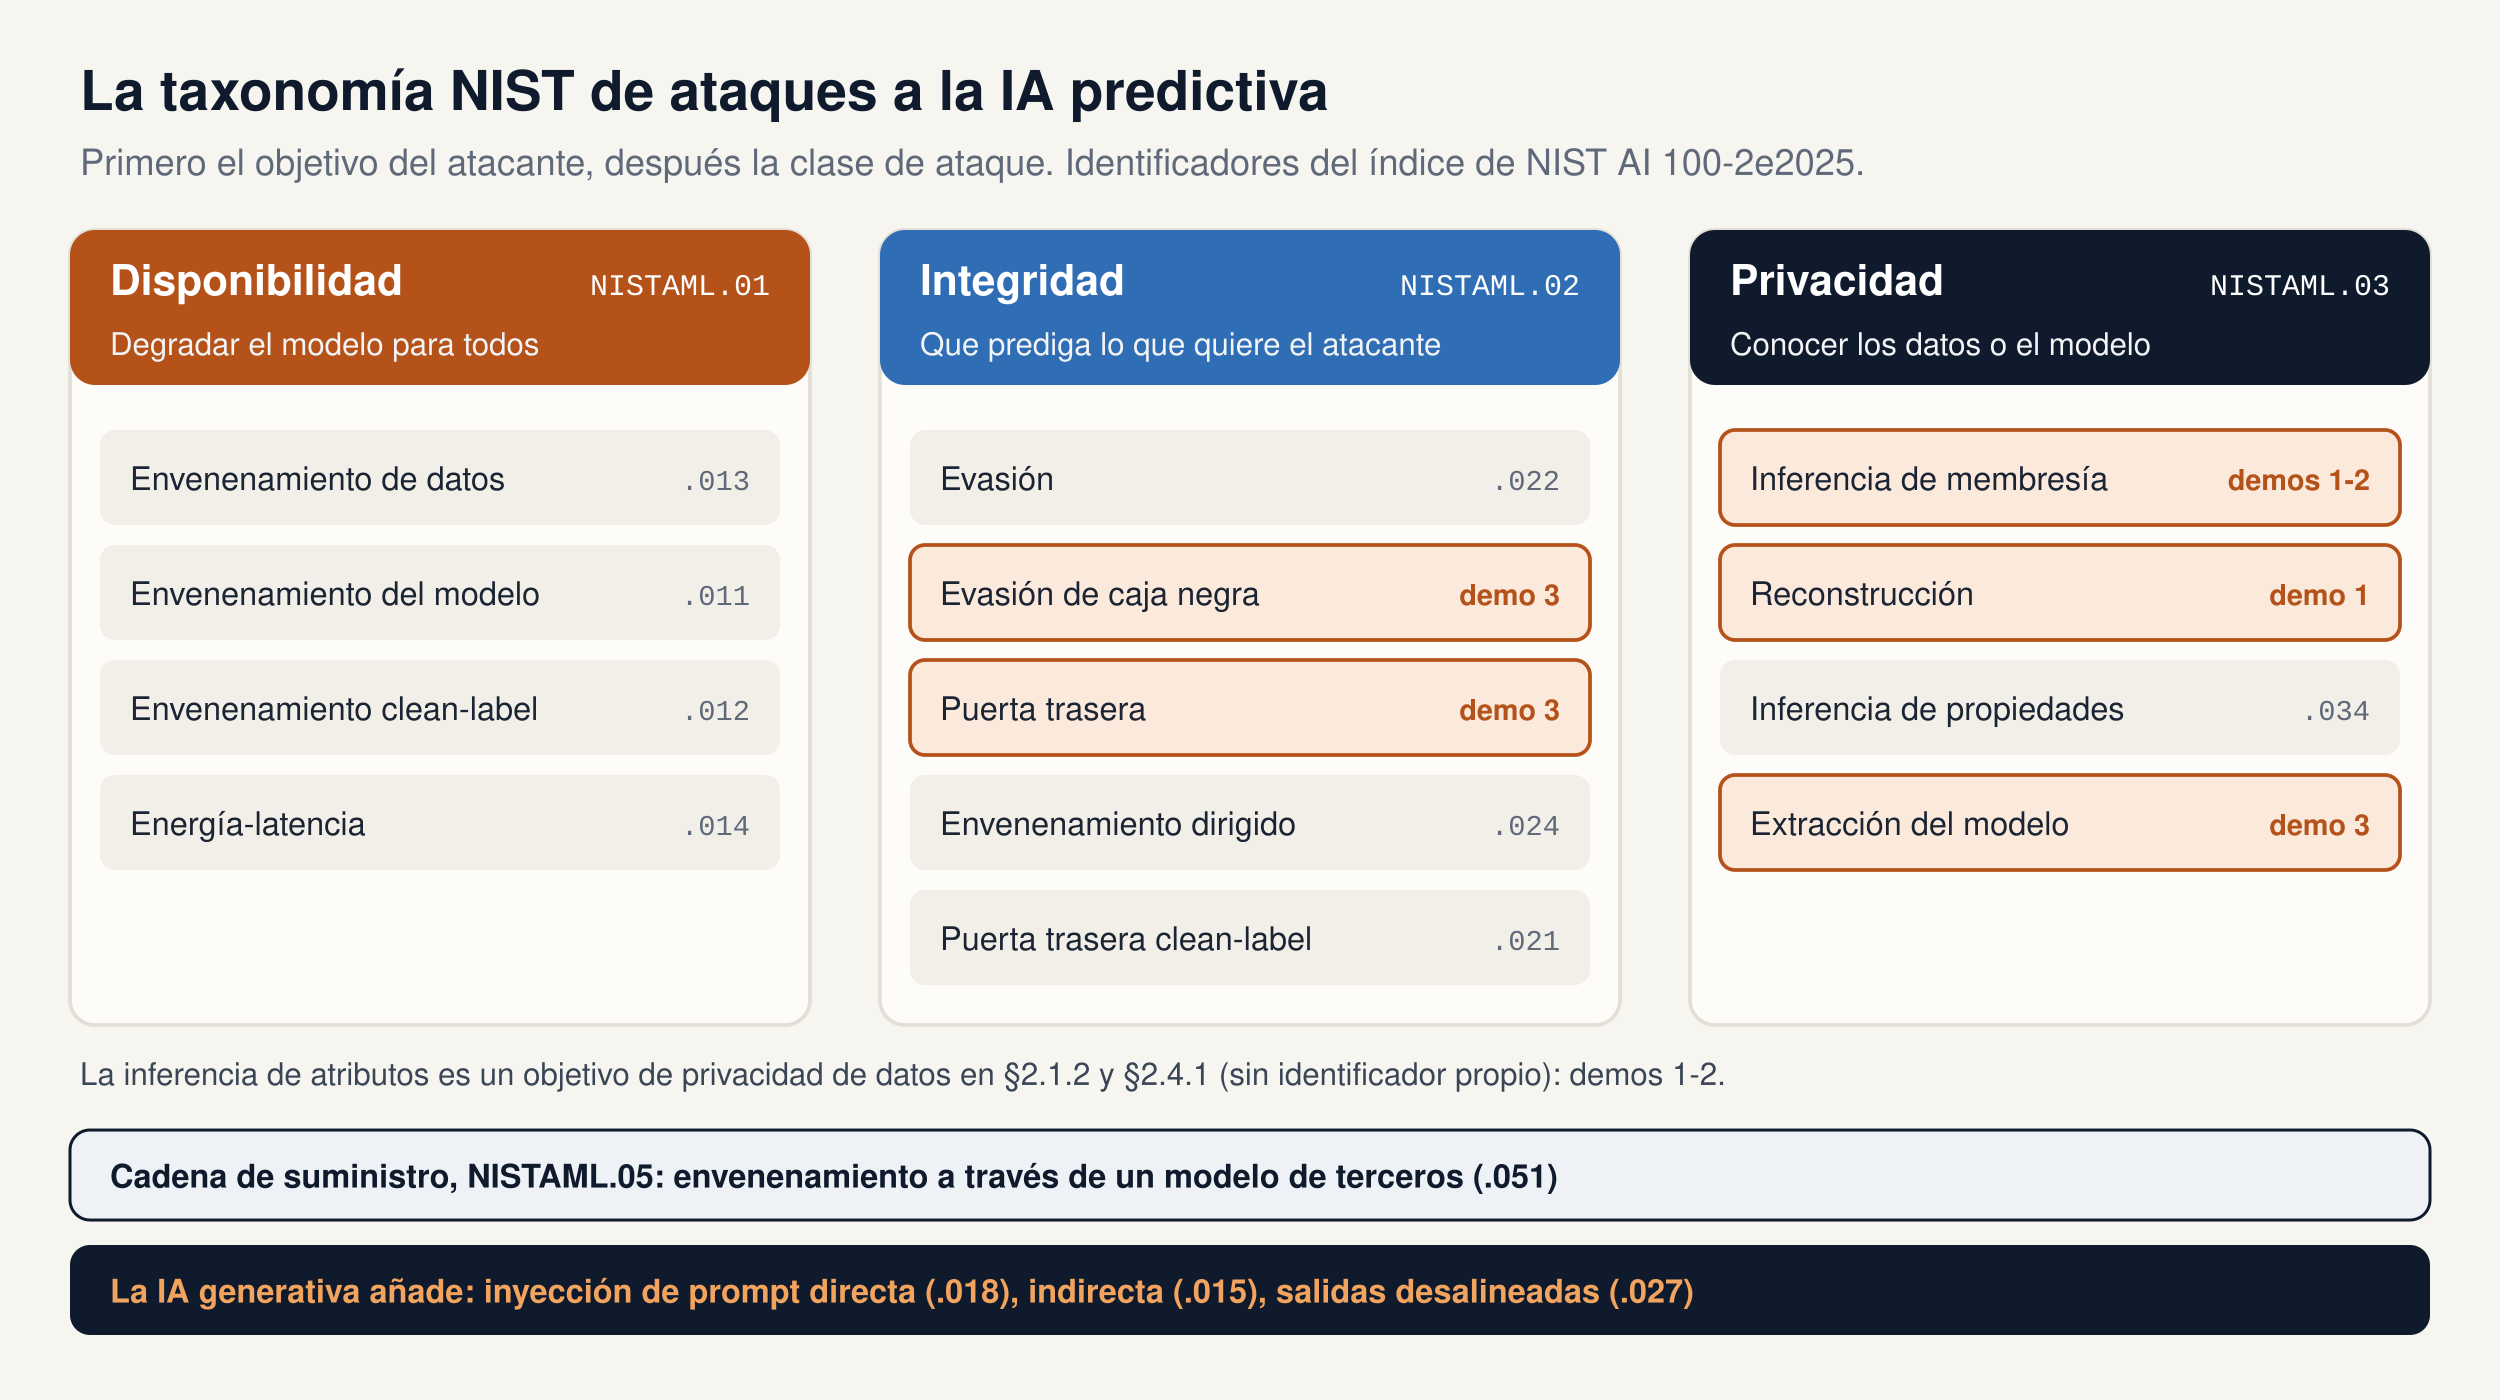
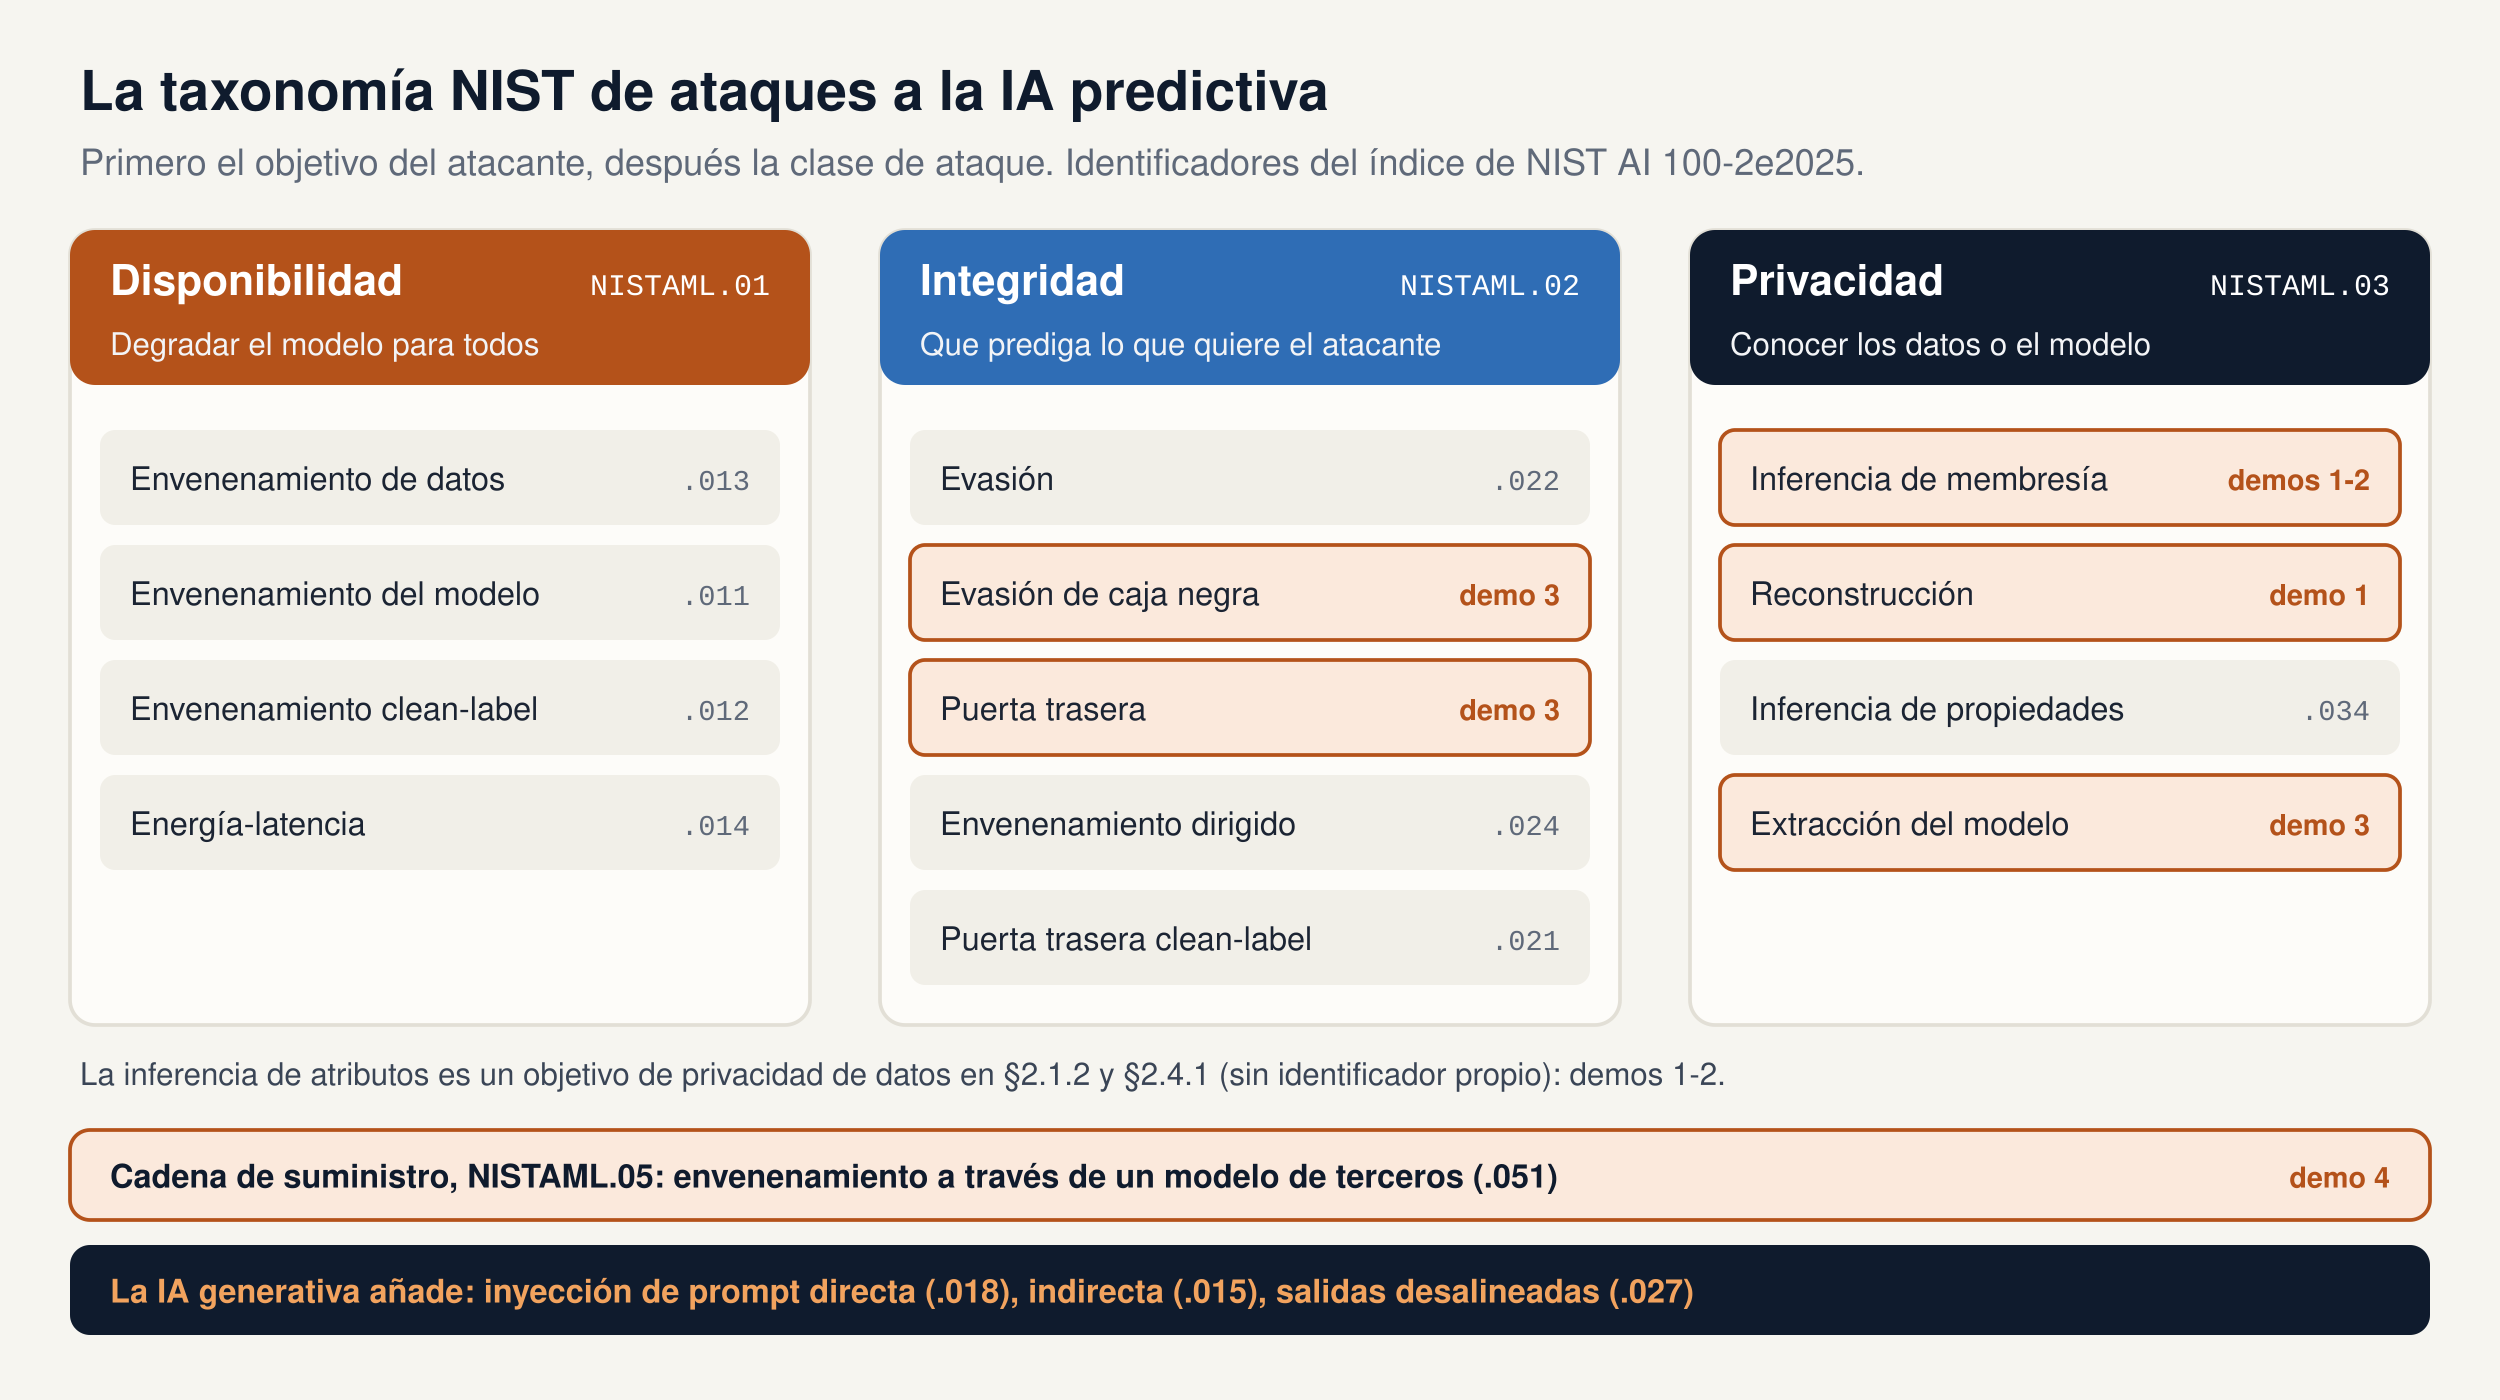
<svg xmlns="http://www.w3.org/2000/svg" viewBox="0 0 1000 560" width="1000" height="560" role="img" aria-label="La taxonomía NIST de ataques a la IA predictiva">
  <defs>
    <marker id="arr" viewBox="0 0 10 10" refX="8" refY="5" markerWidth="7" markerHeight="7" orient="auto-start-reverse">
      <path d="M0,0 L10,5 L0,10 z" fill="#B4521A" />
    </marker>
  </defs>
  <rect x="0.0" y="0.0" width="1000.0" height="560.0" rx="0" fill="#F6F5F0" />
  <text x="32.0" y="44.0" font-family="IBM Plex Sans, Segoe UI, Helvetica, Arial, sans-serif" font-size="22" font-weight="600" fill="#0F1B2D" text-anchor="start">La taxonomía NIST de ataques a la IA predictiva</text>
  <text x="32.0" y="70.0" font-family="IBM Plex Sans, Segoe UI, Helvetica, Arial, sans-serif" font-size="14.5" font-weight="400" fill="#5F6979" text-anchor="start">Primero el objetivo del atacante, después la clase de ataque. Identificadores del índice de NIST AI 100-2e2025.</text>
  <rect x="28.0" y="92.0" width="296.0" height="318.0" rx="10" fill="#FDFCF9" stroke="#E2DFD6" stroke-width="1.5" />
  <rect x="28.0" y="92.0" width="296.0" height="62.0" rx="10" fill="#B4521A" />
  <text x="44.0" y="118.0" font-family="IBM Plex Sans, Segoe UI, Helvetica, Arial, sans-serif" font-size="17" font-weight="600" fill="#FFFFFF" text-anchor="start">Disponibilidad</text>
  <text x="308.0" y="118.0" font-family="Consolas, Courier New, Menlo, monospace" font-size="12" font-weight="500" fill="#FFFFFF" text-anchor="end">NISTAML.01</text>
  <text x="44.0" y="142.0" font-family="IBM Plex Sans, Segoe UI, Helvetica, Arial, sans-serif" font-size="12.5" font-weight="400" fill="#F3F4F6" text-anchor="start">Degradar el modelo para todos</text>
  <rect x="40.0" y="172.0" width="272.0" height="38.0" rx="6" fill="#F1EFE8" />
  <text x="52.0" y="196.0" font-family="IBM Plex Sans, Segoe UI, Helvetica, Arial, sans-serif" font-size="13" font-weight="500" fill="#1B2433" text-anchor="start">Envenenamiento de datos</text>
  <text x="300.0" y="196.0" font-family="Consolas, Courier New, Menlo, monospace" font-size="11.5" font-weight="500" fill="#5F6979" text-anchor="end">.013</text>
  <rect x="40.0" y="218.0" width="272.0" height="38.0" rx="6" fill="#F1EFE8" />
  <text x="52.0" y="242.0" font-family="IBM Plex Sans, Segoe UI, Helvetica, Arial, sans-serif" font-size="13" font-weight="500" fill="#1B2433" text-anchor="start">Envenenamiento del modelo</text>
  <text x="300.0" y="242.0" font-family="Consolas, Courier New, Menlo, monospace" font-size="11.5" font-weight="500" fill="#5F6979" text-anchor="end">.011</text>
  <rect x="40.0" y="264.0" width="272.0" height="38.0" rx="6" fill="#F1EFE8" />
  <text x="52.0" y="288.0" font-family="IBM Plex Sans, Segoe UI, Helvetica, Arial, sans-serif" font-size="13" font-weight="500" fill="#1B2433" text-anchor="start">Envenenamiento clean-label</text>
  <text x="300.0" y="288.0" font-family="Consolas, Courier New, Menlo, monospace" font-size="11.5" font-weight="500" fill="#5F6979" text-anchor="end">.012</text>
  <rect x="40.0" y="310.0" width="272.0" height="38.0" rx="6" fill="#F1EFE8" />
  <text x="52.0" y="334.0" font-family="IBM Plex Sans, Segoe UI, Helvetica, Arial, sans-serif" font-size="13" font-weight="500" fill="#1B2433" text-anchor="start">Energía-latencia</text>
  <text x="300.0" y="334.0" font-family="Consolas, Courier New, Menlo, monospace" font-size="11.5" font-weight="500" fill="#5F6979" text-anchor="end">.014</text>
  <rect x="352.0" y="92.0" width="296.0" height="318.0" rx="10" fill="#FDFCF9" stroke="#E2DFD6" stroke-width="1.5" />
  <rect x="352.0" y="92.0" width="296.0" height="62.0" rx="10" fill="#2F6DB5" />
  <text x="368.0" y="118.0" font-family="IBM Plex Sans, Segoe UI, Helvetica, Arial, sans-serif" font-size="17" font-weight="600" fill="#FFFFFF" text-anchor="start">Integridad</text>
  <text x="632.0" y="118.0" font-family="Consolas, Courier New, Menlo, monospace" font-size="12" font-weight="500" fill="#FFFFFF" text-anchor="end">NISTAML.02</text>
  <text x="368.0" y="142.0" font-family="IBM Plex Sans, Segoe UI, Helvetica, Arial, sans-serif" font-size="12.5" font-weight="400" fill="#F3F4F6" text-anchor="start">Que prediga lo que quiere el atacante</text>
  <rect x="364.0" y="172.0" width="272.0" height="38.0" rx="6" fill="#F1EFE8" />
  <text x="376.0" y="196.0" font-family="IBM Plex Sans, Segoe UI, Helvetica, Arial, sans-serif" font-size="13" font-weight="500" fill="#1B2433" text-anchor="start">Evasión</text>
  <text x="624.0" y="196.0" font-family="Consolas, Courier New, Menlo, monospace" font-size="11.5" font-weight="500" fill="#5F6979" text-anchor="end">.022</text>
  <rect x="364.0" y="218.0" width="272.0" height="38.0" rx="6" fill="#FBE9DC" stroke="#B4521A" stroke-width="1.5" />
  <text x="376.0" y="242.0" font-family="IBM Plex Sans, Segoe UI, Helvetica, Arial, sans-serif" font-size="13" font-weight="500" fill="#1B2433" text-anchor="start">Evasión de caja negra</text>
  <text x="624.0" y="242.0" font-family="IBM Plex Sans, Segoe UI, Helvetica, Arial, sans-serif" font-size="11.5" font-weight="700" fill="#B4521A" text-anchor="end">demo 3</text>
  <rect x="364.0" y="264.0" width="272.0" height="38.0" rx="6" fill="#FBE9DC" stroke="#B4521A" stroke-width="1.5" />
  <text x="376.0" y="288.0" font-family="IBM Plex Sans, Segoe UI, Helvetica, Arial, sans-serif" font-size="13" font-weight="500" fill="#1B2433" text-anchor="start">Puerta trasera</text>
  <text x="624.0" y="288.0" font-family="IBM Plex Sans, Segoe UI, Helvetica, Arial, sans-serif" font-size="11.5" font-weight="700" fill="#B4521A" text-anchor="end">demo 3</text>
  <rect x="364.0" y="310.0" width="272.0" height="38.0" rx="6" fill="#F1EFE8" />
  <text x="376.0" y="334.0" font-family="IBM Plex Sans, Segoe UI, Helvetica, Arial, sans-serif" font-size="13" font-weight="500" fill="#1B2433" text-anchor="start">Envenenamiento dirigido</text>
  <text x="624.0" y="334.0" font-family="Consolas, Courier New, Menlo, monospace" font-size="11.5" font-weight="500" fill="#5F6979" text-anchor="end">.024</text>
  <rect x="364.0" y="356.0" width="272.0" height="38.0" rx="6" fill="#F1EFE8" />
  <text x="376.0" y="380.0" font-family="IBM Plex Sans, Segoe UI, Helvetica, Arial, sans-serif" font-size="13" font-weight="500" fill="#1B2433" text-anchor="start">Puerta trasera clean-label</text>
  <text x="624.0" y="380.0" font-family="Consolas, Courier New, Menlo, monospace" font-size="11.5" font-weight="500" fill="#5F6979" text-anchor="end">.021</text>
  <rect x="676.0" y="92.0" width="296.0" height="318.0" rx="10" fill="#FDFCF9" stroke="#E2DFD6" stroke-width="1.5" />
  <rect x="676.0" y="92.0" width="296.0" height="62.0" rx="10" fill="#0F1B2D" />
  <text x="692.0" y="118.0" font-family="IBM Plex Sans, Segoe UI, Helvetica, Arial, sans-serif" font-size="17" font-weight="600" fill="#FFFFFF" text-anchor="start">Privacidad</text>
  <text x="956.0" y="118.0" font-family="Consolas, Courier New, Menlo, monospace" font-size="12" font-weight="500" fill="#FFFFFF" text-anchor="end">NISTAML.03</text>
  <text x="692.0" y="142.0" font-family="IBM Plex Sans, Segoe UI, Helvetica, Arial, sans-serif" font-size="12.5" font-weight="400" fill="#F3F4F6" text-anchor="start">Conocer los datos o el modelo</text>
  <rect x="688.0" y="172.0" width="272.0" height="38.0" rx="6" fill="#FBE9DC" stroke="#B4521A" stroke-width="1.5" />
  <text x="700.0" y="196.0" font-family="IBM Plex Sans, Segoe UI, Helvetica, Arial, sans-serif" font-size="13" font-weight="500" fill="#1B2433" text-anchor="start">Inferencia de membresía</text>
  <text x="948.0" y="196.0" font-family="IBM Plex Sans, Segoe UI, Helvetica, Arial, sans-serif" font-size="11.5" font-weight="700" fill="#B4521A" text-anchor="end">demos 1-2</text>
  <rect x="688.0" y="218.0" width="272.0" height="38.0" rx="6" fill="#FBE9DC" stroke="#B4521A" stroke-width="1.5" />
  <text x="700.0" y="242.0" font-family="IBM Plex Sans, Segoe UI, Helvetica, Arial, sans-serif" font-size="13" font-weight="500" fill="#1B2433" text-anchor="start">Reconstrucción</text>
  <text x="948.0" y="242.0" font-family="IBM Plex Sans, Segoe UI, Helvetica, Arial, sans-serif" font-size="11.5" font-weight="700" fill="#B4521A" text-anchor="end">demo 1</text>
  <rect x="688.0" y="264.0" width="272.0" height="38.0" rx="6" fill="#F1EFE8" />
  <text x="700.0" y="288.0" font-family="IBM Plex Sans, Segoe UI, Helvetica, Arial, sans-serif" font-size="13" font-weight="500" fill="#1B2433" text-anchor="start">Inferencia de propiedades</text>
  <text x="948.0" y="288.0" font-family="Consolas, Courier New, Menlo, monospace" font-size="11.5" font-weight="500" fill="#5F6979" text-anchor="end">.034</text>
  <rect x="688.0" y="310.0" width="272.0" height="38.0" rx="6" fill="#FBE9DC" stroke="#B4521A" stroke-width="1.5" />
  <text x="700.0" y="334.0" font-family="IBM Plex Sans, Segoe UI, Helvetica, Arial, sans-serif" font-size="13" font-weight="500" fill="#1B2433" text-anchor="start">Extracción del modelo</text>
  <text x="948.0" y="334.0" font-family="IBM Plex Sans, Segoe UI, Helvetica, Arial, sans-serif" font-size="11.5" font-weight="700" fill="#B4521A" text-anchor="end">demo 3</text>
  <text x="32.0" y="434.0" font-family="IBM Plex Sans, Segoe UI, Helvetica, Arial, sans-serif" font-size="12.5" font-weight="400" fill="#3A4556" text-anchor="start">La inferencia de atributos es un objetivo de privacidad de datos en §2.1.2 y §2.4.1 (sin identificador propio): demos 1-2.</text>
-   <rect x="28.0" y="452.0" width="944.0" height="36.0" rx="8" fill="#EEF1F5" stroke="#0F1B2D" stroke-width="1.2" />
+   <rect x="28.0" y="452.0" width="944.0" height="36.0" rx="8" fill="#FBE9DC" stroke="#B4521A" stroke-width="1.5" />
  <text x="44.0" y="475.0" font-family="IBM Plex Sans, Segoe UI, Helvetica, Arial, sans-serif" font-size="13" font-weight="600" fill="#0F1B2D" text-anchor="start">Cadena de suministro, NISTAML.05: envenenamiento a través de un modelo de terceros (.051)</text>
+   <text x="956.0" y="475.0" font-family="IBM Plex Sans, Segoe UI, Helvetica, Arial, sans-serif" font-size="11.5" font-weight="700" fill="#B4521A" text-anchor="end">demo 4</text>
  <rect x="28.0" y="498.0" width="944.0" height="36.0" rx="8" fill="#0F1B2D" />
  <text x="44.0" y="521.0" font-family="IBM Plex Sans, Segoe UI, Helvetica, Arial, sans-serif" font-size="13" font-weight="600" fill="#F2A35E" text-anchor="start">La IA generativa añade: inyección de prompt directa (.018), indirecta (.015), salidas desalineadas (.027)</text>
</svg>
